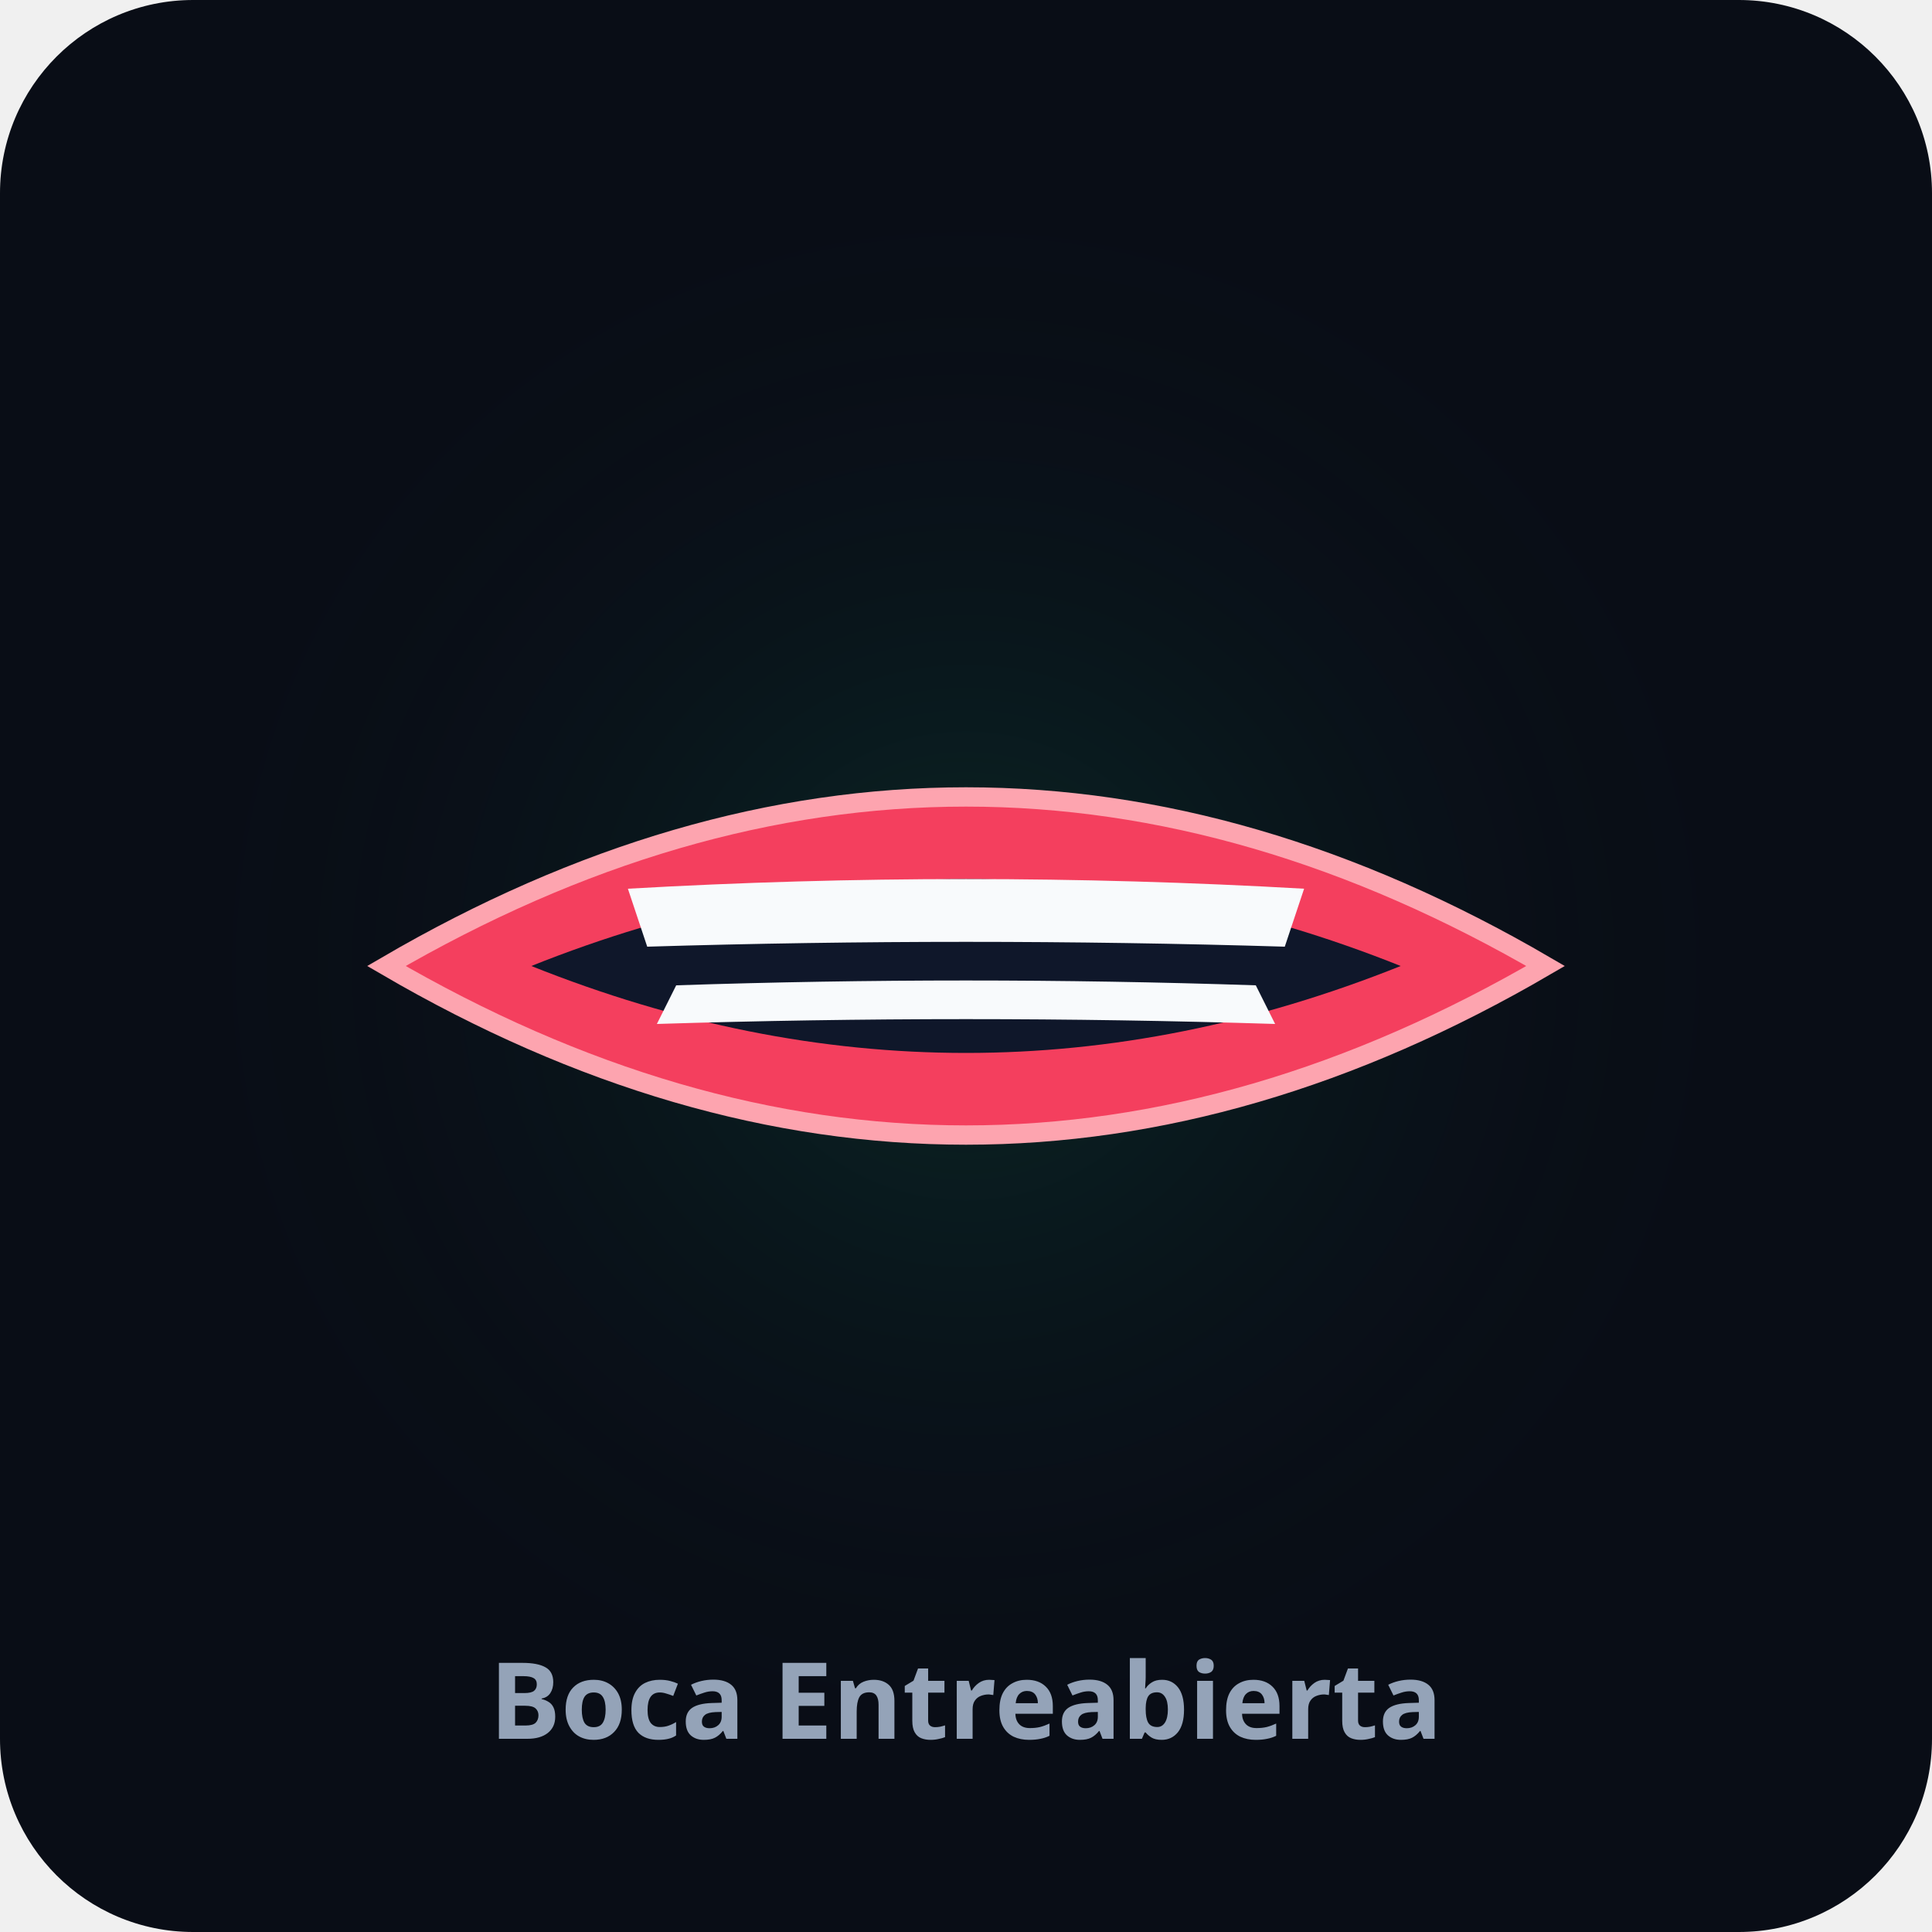
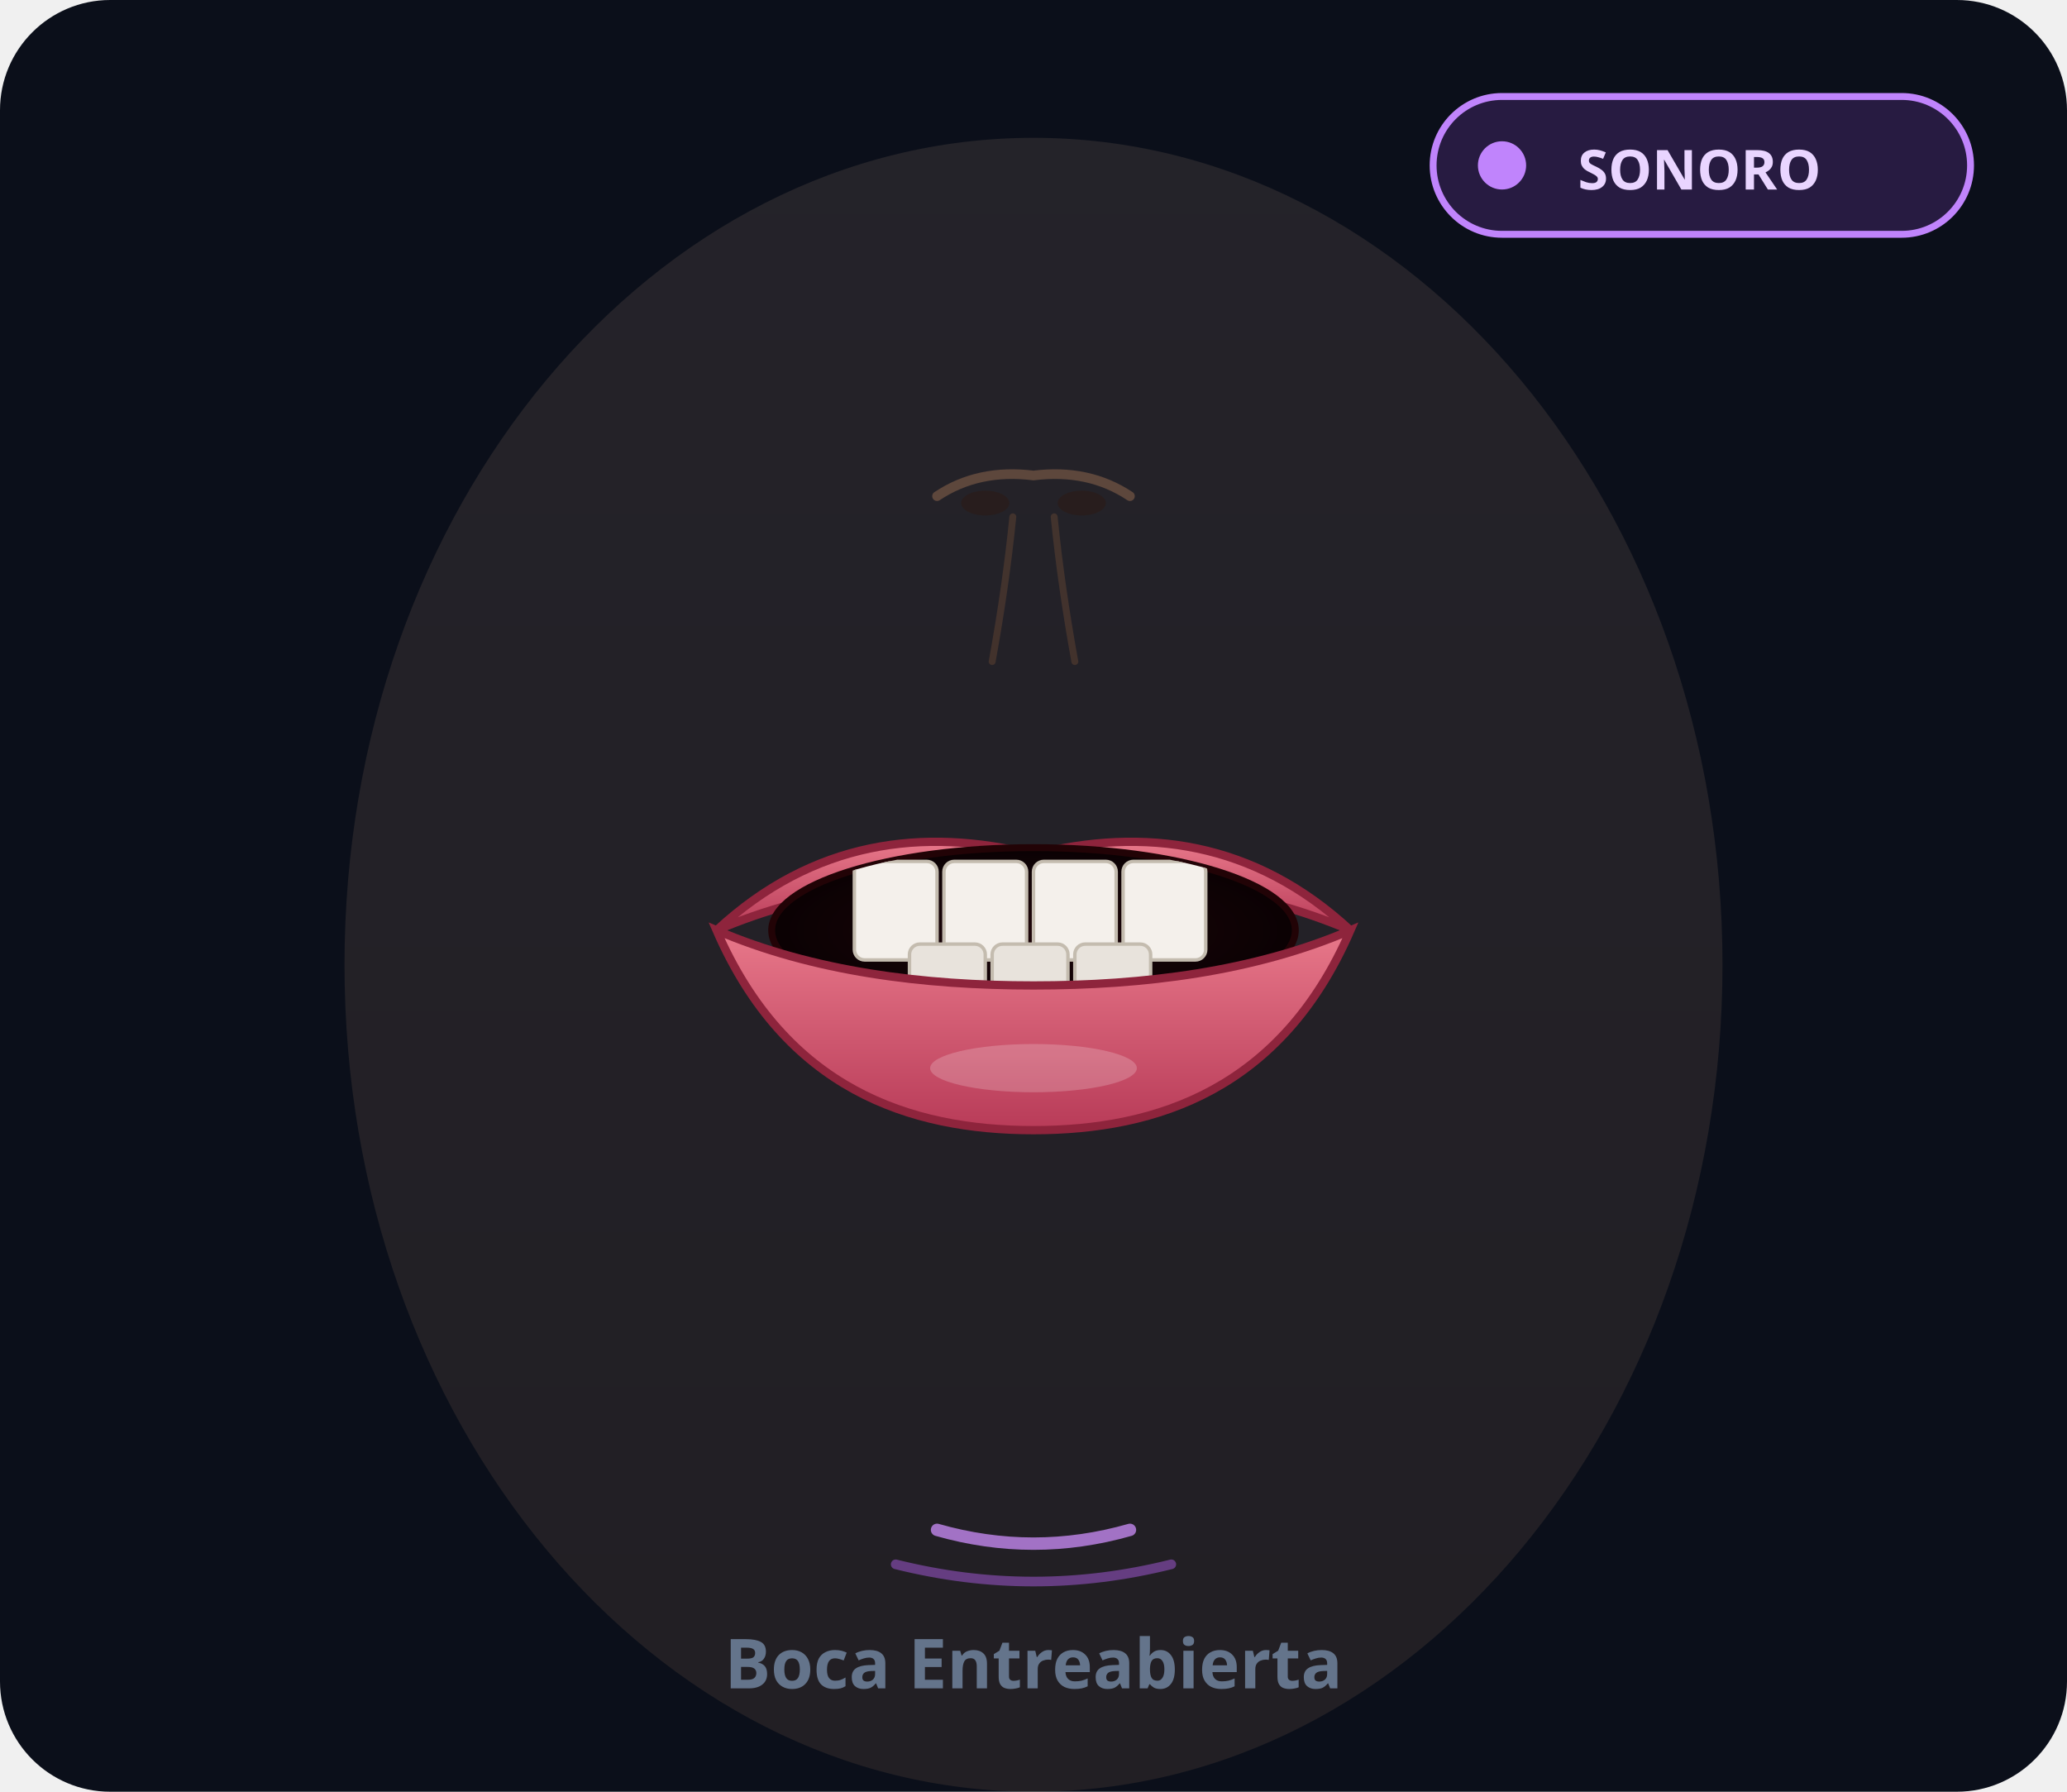
- <svg xmlns="http://www.w3.org/2000/svg" viewBox="0 0 200 200" width="100%" height="100%">
+ <svg xmlns="http://www.w3.org/2000/svg" viewBox="0 0 300 260" width="100%" height="100%">
  <defs>
-     <radialGradient id="bgGlow" cx="50%" cy="50%" r="50%">
-       <stop offset="0%" stop-color="#10B981" stop-opacity="0.15" />
-       <stop offset="100%" stop-color="#090D16" stop-opacity="0" />
+     <linearGradient id="skinG-approximant_lf" x1="0%" y1="0%" x2="0%" y2="100%">
+       <stop offset="0%" stop-color="#ddb89a" />
+       <stop offset="100%" stop-color="#c9956c" />
+     </linearGradient>
+     <linearGradient id="lipG-approximant_lf" x1="0%" y1="0%" x2="0%" y2="100%">
+       <stop offset="0%" stop-color="#e8788a" />
+       <stop offset="100%" stop-color="#b83b58" />
+     </linearGradient>
+     <radialGradient id="cavG-approximant_lf" cx="50%" cy="50%" r="50%">
+       <stop offset="0%" stop-color="#1e060a" />
+       <stop offset="100%" stop-color="#0a0103" />
    </radialGradient>
  </defs>
-   <rect width="200" height="200" rx="20" fill="#090D16" />
-   <circle cx="100" cy="100" r="85" fill="url(#bgGlow)" />
-   <path d="M 40 100 Q 100 65 160 100 Q 100 135 40 100 Z" fill="#F43F5E" stroke="#FDA4AF" stroke-width="2" />
-   <path d="M 55 100 Q 100 82 145 100 Q 100 118 55 100 Z" fill="#0F172A" />
-   <path d="M 65 92 Q 100 90 135 92 L 133 98 Q 100 97 67 98 Z" fill="#F8FAFC" />
-   <path d="M 68 106 Q 100 105 132 106 L 130 102 Q 100 101 70 102 Z" fill="#F8FAFC" />
-   <text x="100" y="180" fill="#94A3B8" font-family="system-ui, sans-serif" font-size="11" font-weight="bold" text-anchor="middle">Boca Entreabierta</text>
+   <rect width="300" height="260" rx="16" fill="#0b0f1a" />
+   <g transform="translate(208, 14)">
+     <rect width="78" height="20" rx="10" fill="#a855f7" fill-opacity="0.18" stroke="#c084fc" stroke-width="1" />
+     <circle cx="10" cy="10" r="3.5" fill="#c084fc">
+       <animate attributeName="opacity" values="0.4;1;0.4" dur="0.6s" repeatCount="indefinite" />
+     </circle>
+     <text x="21" y="13.5" fill="#e9d5ff" font-family="system-ui, sans-serif" font-size="8" font-weight="bold">SONORO</text>
+   </g>
+   <g opacity="0.8">
+     <path d="M 136 222 Q 150 226 164 222" fill="none" stroke="#c084fc" stroke-width="1.8" stroke-linecap="round">
+       <animate attributeName="opacity" values="0.35;1;0.35" dur="0.45s" repeatCount="indefinite" />
+     </path>
+     <path d="M 130 227 Q 150 232 170 227" fill="none" stroke="#a855f7" stroke-width="1.4" stroke-linecap="round" opacity="0.6">
+       <animate attributeName="opacity" values="0.7;0.2;0.7" dur="0.45s" repeatCount="indefinite" />
+     </path>
+   </g>
+   <ellipse cx="150" cy="140" rx="100" ry="120" fill="url(#skinG-approximant_lf)" opacity="0.12" />
+   <path d="M 136 72 Q 142 68 150 69 Q 158 68 164 72" fill="none" stroke="#966b4f" stroke-width="1.4" stroke-linecap="round" opacity="0.5" />
+   <ellipse cx="143" cy="73" rx="3.5" ry="1.8" fill="#2d170d" opacity="0.4" />
+   <ellipse cx="157" cy="73" rx="3.5" ry="1.8" fill="#2d170d" opacity="0.4" />
+   <path d="M 147 75 Q 146 85 144 96" stroke="#8b5a38" stroke-width="1" stroke-linecap="round" opacity="0.3" fill="none" />
+   <path d="M 153 75 Q 154 85 156 96" stroke="#8b5a38" stroke-width="1" stroke-linecap="round" opacity="0.3" fill="none" />
+   <path d="M 104 135 C 118 122, 134 120, 150 124 C 166 120, 182 122, 196 135 C 182 129, 166 127, 150 128 C 134 127, 118 129, 104 135 Z" fill="url(#lipG-approximant_lf)" stroke="#8e243c" stroke-width="1.2" />
+   <ellipse cx="150" cy="135" rx="38" ry="12" fill="url(#cavG-approximant_lf)" stroke="#220306" stroke-width="1" />
+   <clipPath id="clip-n-approximant_lf">
+     <ellipse cx="150" cy="135" rx="38" ry="12" />
+   </clipPath>
+   <g clip-path="url(#clip-n-approximant_lf)">
+     <rect x="124.0" y="125" width="12.0" height="14.3" rx="1.5" fill="#f4f0eb" stroke="#c4bcaf" stroke-width="0.5" />
+     <rect x="137.0" y="125" width="12.0" height="14.3" rx="1.5" fill="#f4f0eb" stroke="#c4bcaf" stroke-width="0.5" />
+     <rect x="150.0" y="125" width="12.0" height="14.3" rx="1.5" fill="#f4f0eb" stroke="#c4bcaf" stroke-width="0.5" />
+     <rect x="163.0" y="125" width="12.0" height="14.3" rx="1.5" fill="#f4f0eb" stroke="#c4bcaf" stroke-width="0.5" />
+     <rect x="132.0" y="137" width="11.0" height="10.2" rx="1.5" fill="#e8e3dc" stroke="#c4bcaf" stroke-width="0.5" />
+     <rect x="144.0" y="137" width="11.0" height="10.2" rx="1.5" fill="#e8e3dc" stroke="#c4bcaf" stroke-width="0.5" />
+     <rect x="156.0" y="137" width="11.0" height="10.2" rx="1.5" fill="#e8e3dc" stroke="#c4bcaf" stroke-width="0.5" />
+   </g>
+   <path d="M 104 135 C 118 141, 134 143, 150 143 C 166 143, 182 141, 196 135 C 186 158, 168 164, 150 164 C 132 164, 114 158, 104 135 Z" fill="url(#lipG-approximant_lf)" stroke="#8e243c" stroke-width="1.2" />
+   <ellipse cx="150" cy="155" rx="15" ry="3.5" fill="white" opacity="0.2" />
+   <text x="150" y="245" fill="#64748b" font-family="system-ui, sans-serif" font-size="10" font-weight="bold" text-anchor="middle">Boca Entreabierta</text>
</svg>
